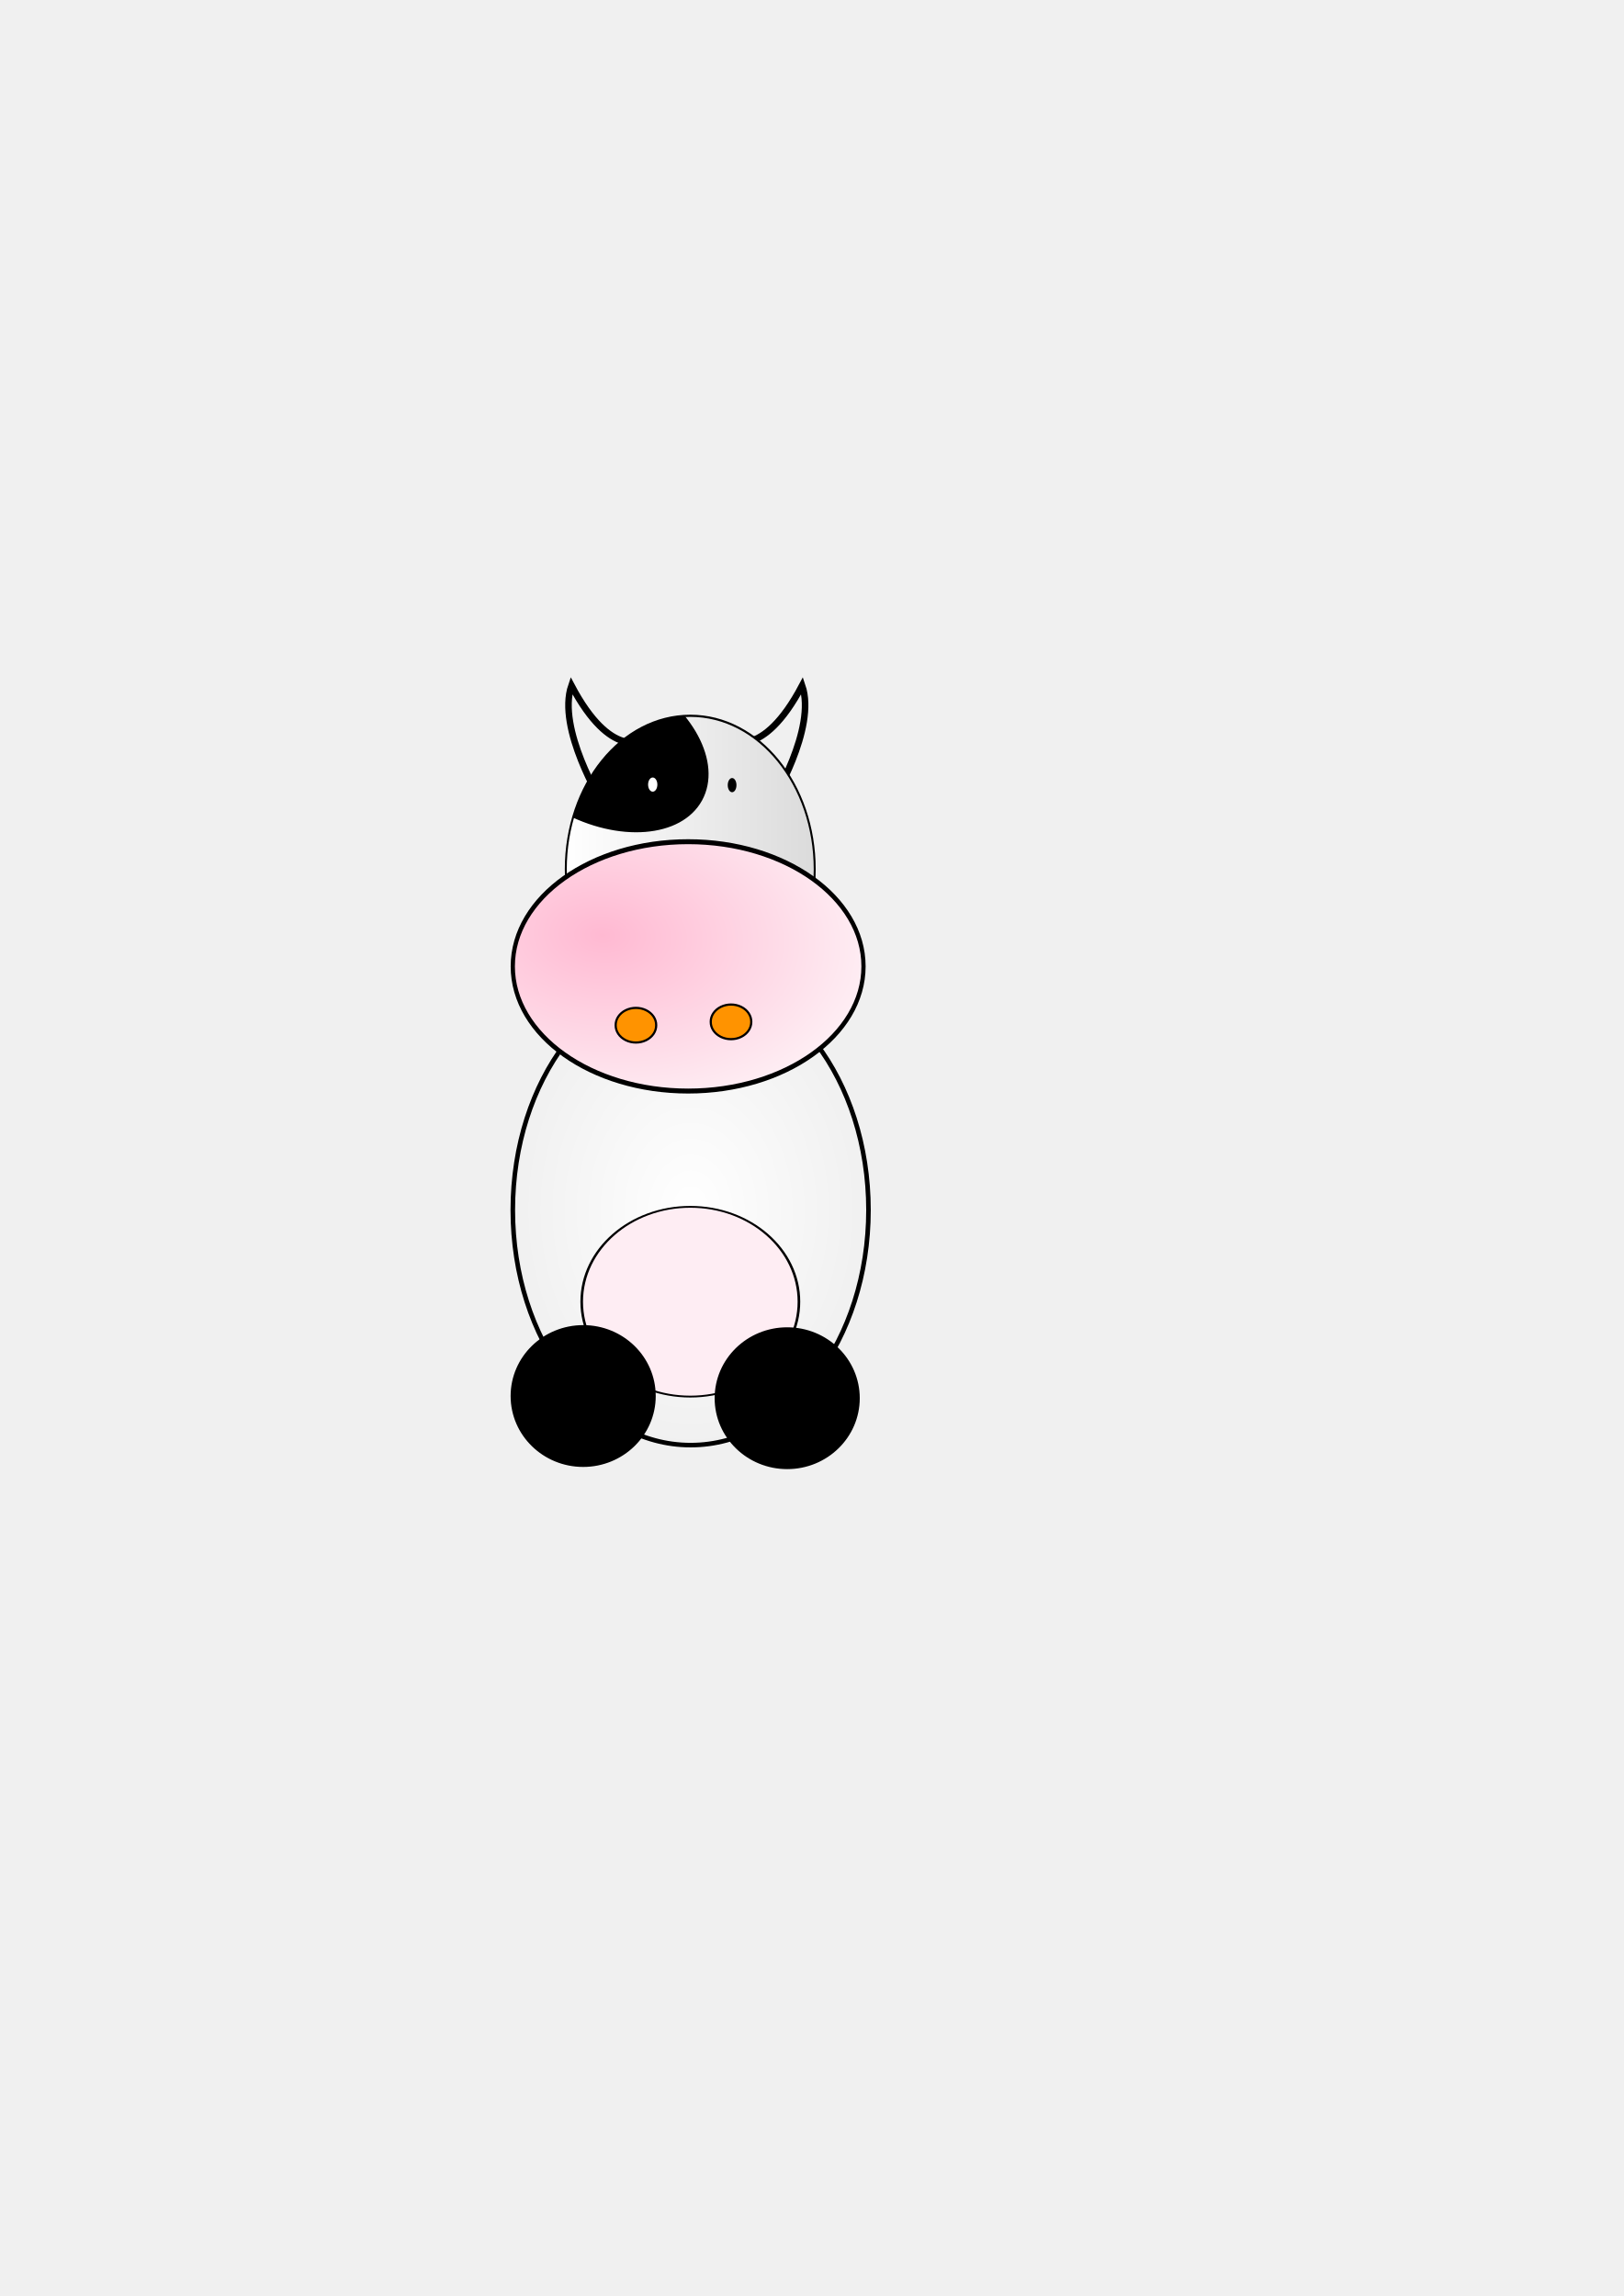
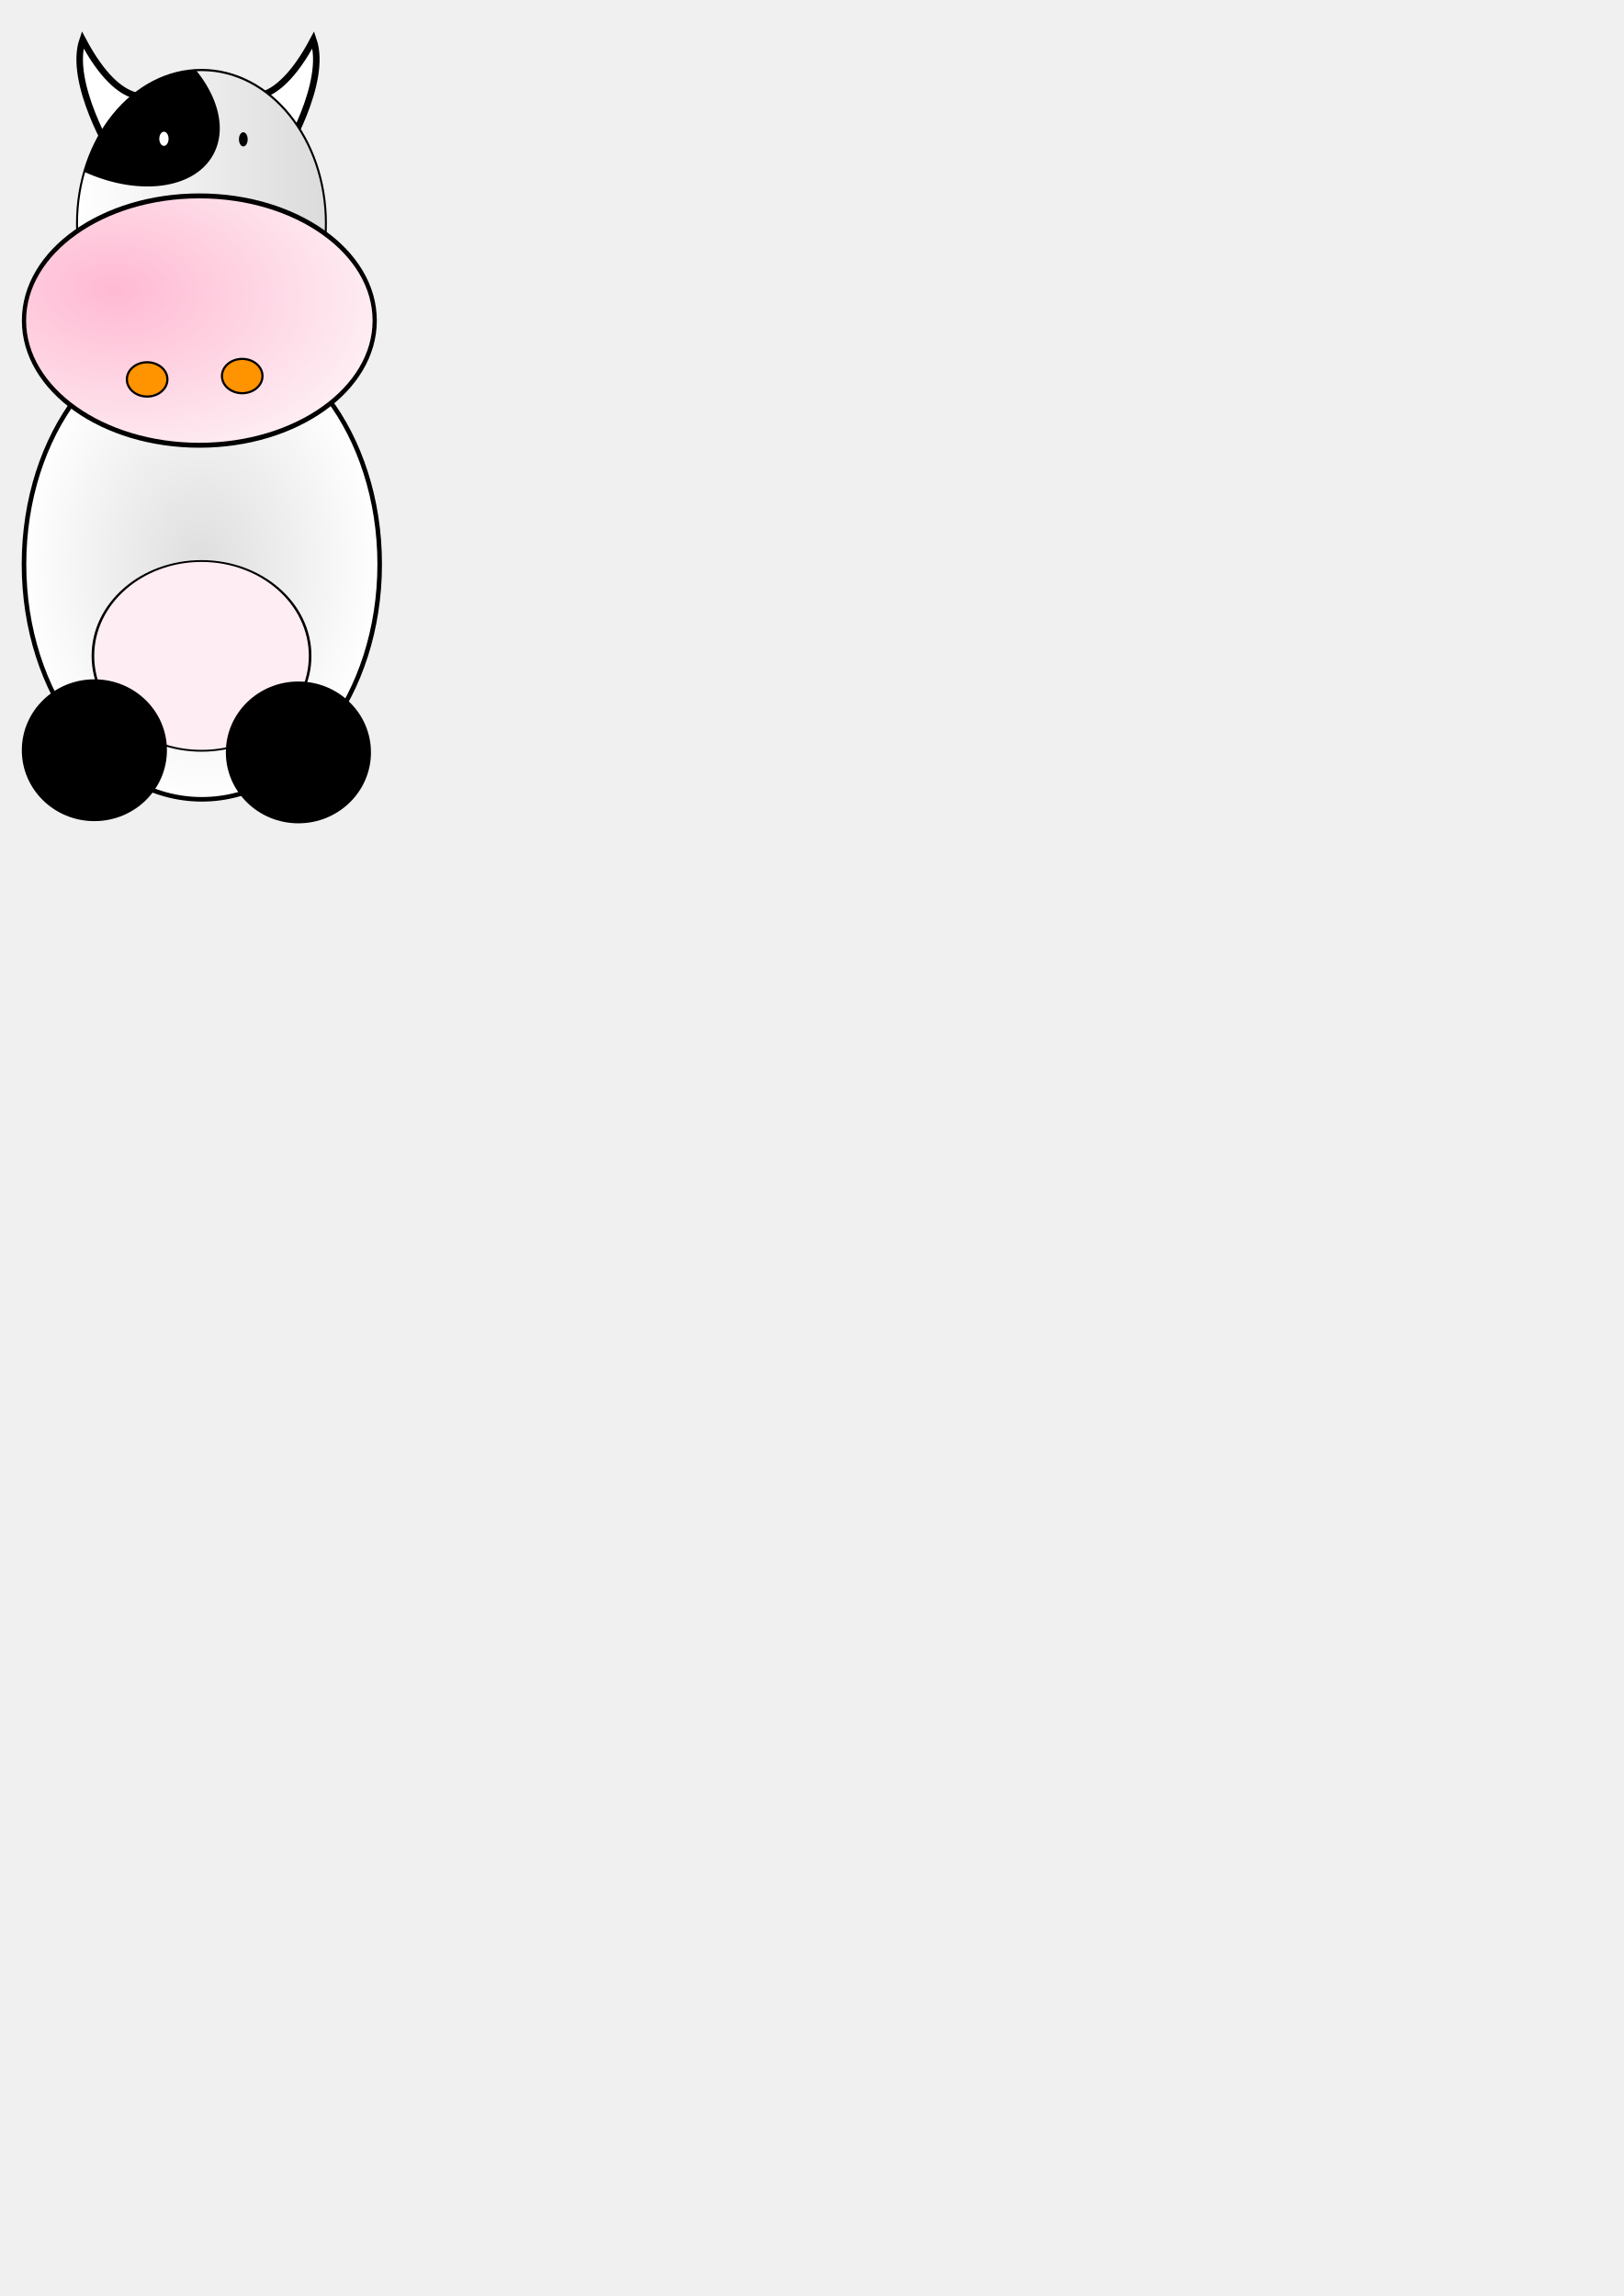
<svg xmlns="http://www.w3.org/2000/svg" xmlns:xlink="http://www.w3.org/1999/xlink" width="744.094" height="1052.362" id="svg2" version="1.1">
  <defs id="defs4">
    <linearGradient id="linearGradient4015">
      <stop style="stop-color:#feedf3;stop-opacity:1;" offset="0" id="stop4017" />
      <stop style="stop-color:#feedf3;stop-opacity:1;" offset="1" id="stop4019" />
    </linearGradient>
    <linearGradient id="linearGradient3990">
-       <stop style="stop-color:#ffffff;stop-opacity:1;" offset="0" id="stop3992" />
-       <stop style="stop-color:#ffffff;stop-opacity:0;" offset="1" id="stop3994" />
+       <stop style="stop-color:#dedede;stop-opacity:1;" offset="0" id="stop3992" />
+       <stop style="stop-color:#ffffff;stop-opacity:1;" offset="1" id="stop3994" />
    </linearGradient>
    <linearGradient id="linearGradient3789">
      <stop style="stop-color:#ffb9d2;stop-opacity:1;" offset="0" id="stop3791" />
      <stop style="stop-color:#feedf3;stop-opacity:1;" offset="1" id="stop3793" />
    </linearGradient>
    <linearGradient id="linearGradient3781">
      <stop style="stop-color:#ffffff;stop-opacity:1;" offset="0" id="stop3783" />
      <stop style="stop-color:#dbdbdb;stop-opacity:1;" offset="1" id="stop3785" />
    </linearGradient>
    <linearGradient xlink:href="#linearGradient3781" id="linearGradient3787" x1="115.929" y1="163.434" x2="243.357" y2="163.434" gradientUnits="userSpaceOnUse" />
    <radialGradient xlink:href="#linearGradient3789" id="radialGradient3795" cx="274.531" cy="444.516" fx="274.531" fy="444.516" r="88" gradientTransform="matrix(1.506806,0.08905696,-0.06682117,0.826902,-109.2382,60.9679)" gradientUnits="userSpaceOnUse" />
    <linearGradient xlink:href="#linearGradient3781-4" id="linearGradient3787-7" x1="115.929" y1="163.434" x2="243.357" y2="163.434" gradientUnits="userSpaceOnUse" />
    <linearGradient id="linearGradient3781-4">
      <stop style="stop-color:#ffffff;stop-opacity:1;" offset="0" id="stop3783-2" />
      <stop style="stop-color:#dbdbdb;stop-opacity:1;" offset="1" id="stop3785-5" />
    </linearGradient>
    <linearGradient xlink:href="#linearGradient3781-2" id="linearGradient3787-70" x1="115.929" y1="163.434" x2="243.357" y2="163.434" gradientUnits="userSpaceOnUse" />
    <linearGradient id="linearGradient3781-2">
      <stop style="stop-color:#ffffff;stop-opacity:1;" offset="0" id="stop3783-1" />
      <stop style="stop-color:#dbdbdb;stop-opacity:1;" offset="1" id="stop3785-2" />
    </linearGradient>
    <mask maskUnits="userSpaceOnUse" id="mask3912">
      <path style="fill:#ffffff;fill-opacity:1;stroke:none" id="path3914" d="m 242.857,163.434 a 63.214,70.357 0 1 1 -126.429,0 63.214,70.357 0 1 1 126.429,0 z" transform="matrix(0.7918822,-0.4324297,0.479274,0.8776653,30.29465,324.0671)" />
    </mask>
    <radialGradient xlink:href="#linearGradient3990" id="radialGradient3998" cx="364.5" cy="589.112" fx="364.5" fy="589.112" r="82.547" gradientTransform="matrix(1,0,0,1.318003,0,-187.3392)" gradientUnits="userSpaceOnUse" />
    <radialGradient xlink:href="#linearGradient3789" id="radialGradient4000" gradientUnits="userSpaceOnUse" gradientTransform="matrix(1.506806,0.08905696,-0.06682117,0.826902,-109.2382,60.9679)" cx="274.531" cy="444.516" fx="274.531" fy="444.516" r="88" spreadMethod="pad" />
    <radialGradient xlink:href="#linearGradient4015" id="radialGradient4025" cx="326.153" cy="602.289" fx="326.153" fy="602.289" r="35.872" gradientTransform="matrix(1,0,0,1.241475,0,-145.4375)" gradientUnits="userSpaceOnUse" />
    <radialGradient xlink:href="#linearGradient3789" id="radialGradient4052" gradientUnits="userSpaceOnUse" gradientTransform="matrix(1.506806,0.08905696,-0.06682117,0.826902,-109.2382,60.9679)" spreadMethod="pad" cx="274.531" cy="444.516" fx="274.531" fy="444.516" r="88" />
  </defs>
  <g id="layer1">
    <g id="g4063">
-       <path id="path4027-2" d="m 367.598,314.209 c 6.77,19.727 -13.919,53.439 -13.919,53.439 l -19.163,-28.573 c 0,0 14.855,9.598 33.082,-24.866 z" style="fill:none;stroke:#000000;stroke-width:3;stroke-linecap:butt;stroke-linejoin:miter;stroke-miterlimit:4;stroke-opacity:1;stroke-dasharray:none" />
-       <g id="g3984">
-         <path style="fill:url(#linearGradient3787);stroke:#000000;stroke-opacity:1;fill-opacity:1" id="path3009" d="m 242.857,163.434 a 63.214,70.357 0 1 1 -126.429,0 63.214,70.357 0 1 1 126.429,0 z" transform="matrix(0.9022599,0,0,1,154.2369,235)" />
-         <path style="fill:#000000;fill-opacity:1;stroke:#000000;stroke-opacity:1" id="path3817" d="m 240,359.505 a 53.571,35 0 1 1 -107.143,0 53.571,35 0 1 1 107.143,0 z" transform="matrix(0.8776653,0.479274,-0.479274,0.8776653,282.9653,-63.94187)" mask="url(#mask3912)" />
-         <path style="color:#000000;fill:#ffffff;fill-opacity:1;fill-rule:nonzero;stroke:none;marker:none;visibility:visible;display:inline;overflow:visible;enable-background:accumulate" id="path3916" d="m 305.5,362.112 a 4.25,5.75 0 1 1 -8.5,0 4.25,5.75 0 1 1 8.5,0 z" transform="matrix(0.5,0,0,0.5652174,148.5,154.9401)" />
-         <path style="color:#000000;fill:#000000;fill-opacity:1;fill-rule:nonzero;stroke:none;marker:none;visibility:visible;display:inline;overflow:visible;enable-background:accumulate" id="path3916-7" d="m 305.5,362.112 a 4.25,5.75 0 1 1 -8.5,0 4.25,5.75 0 1 1 8.5,0 z" transform="matrix(0.4705882,0,0,0.5652174,193.7353,155.1901)" />
+       <path id="path4027-2" d="m 143.598,18.209 c 6.77,19.727 -13.919,53.439 -13.919,53.439 l -19.163,-28.573 c 0,0 14.855,9.598 33.082,-24.866 z" style="fill:#ffffff;fill-opacity:1;stroke:#000000;stroke-width:3;stroke-linecap:butt;stroke-linejoin:miter;stroke-miterlimit:4;stroke-opacity:1;stroke-dasharray:none" />
+       <path id="path4027" d="m 37.876,18.209 c -6.77,19.727 13.919,53.439 13.919,53.439 l 19.163,-28.573 c 0,0 -14.855,9.598 -33.082,-24.866 z" style="fill:#ffffff;fill-opacity:1;stroke:#000000;stroke-width:3;stroke-linecap:butt;stroke-linejoin:miter;stroke-miterlimit:4;stroke-opacity:1;stroke-dasharray:none" />
+       <g id="g3984" transform="translate(-224,-296)">
+         <path style="fill:url(#linearGradient3787);fill-opacity:1;stroke:#000000;stroke-opacity:1" id="path3009" d="m 242.857,163.434 c 0,38.857 -28.302,70.357 -63.214,70.357 -34.912,0 -63.214,-31.5 -63.214,-70.357 0,-38.857 28.302,-70.357 63.214,-70.357 34.912,0 63.214,31.5 63.214,70.357 z" transform="matrix(0.9022599,0,0,1,154.2369,235)" />
+         <path style="fill:#000000;fill-opacity:1;stroke:#000000;stroke-opacity:1" id="path3817" d="m 240,359.505 c 0,19.33 -23.985,35 -53.571,35 -29.587,0 -53.571,-15.67 -53.571,-35 0,-19.33 23.985,-35 53.571,-35 29.587,0 53.571,15.67 53.571,35 z" transform="matrix(0.8776653,0.479274,-0.479274,0.8776653,282.9653,-63.94187)" mask="url(#mask3912)" />
+         <path style="color:#000000;fill:#ffffff;fill-opacity:1;fill-rule:nonzero;stroke:none;marker:none;visibility:visible;display:inline;overflow:visible;enable-background:accumulate" id="path3916" d="m 305.5,362.112 c 0,3.176 -1.903,5.75 -4.25,5.75 -2.347,0 -4.25,-2.574 -4.25,-5.75 0,-3.176 1.903,-5.75 4.25,-5.75 2.347,0 4.25,2.574 4.25,5.75 z" transform="matrix(0.5,0,0,0.5652174,148.5,154.9401)" />
+         <path style="color:#000000;fill:#000000;fill-opacity:1;fill-rule:nonzero;stroke:none;marker:none;visibility:visible;display:inline;overflow:visible;enable-background:accumulate" id="path3916-7" d="m 305.5,362.112 c 0,3.176 -1.903,5.75 -4.25,5.75 -2.347,0 -4.25,-2.574 -4.25,-5.75 0,-3.176 1.903,-5.75 4.25,-5.75 2.347,0 4.25,2.574 4.25,5.75 z" transform="matrix(0.4705882,0,0,0.5652174,193.7353,155.1901)" />
      </g>
-       <path id="path4027" d="m 261.876,314.209 c -6.77,19.727 13.919,53.439 13.919,53.439 l 19.163,-28.573 c 0,0 -14.855,9.598 -33.082,-24.866 z" style="fill:none;stroke:#000000;stroke-width:3;stroke-linecap:butt;stroke-linejoin:miter;stroke-miterlimit:4;stroke-opacity:1;stroke-dasharray:none" />
    </g>
-     <path style="color:#000000;fill:url(#radialGradient3998);fill-opacity:1.0;fill-rule:nonzero;stroke:#000000;stroke-width:2.093;marker:none;visibility:visible;display:inline;overflow:visible;enable-background:accumulate;stroke-opacity:1" id="path3972" d="m 446,589.112 a 81.5,107.75 0 1 1 -163,0 81.5,107.75 0 1 1 163,0 z" transform="translate(-48,-34.5)" />
-     <g id="g4058">
-       <path transform="matrix(0.9184067,0,0,1.07389,23.76301,-57.81148)" d="m 405,466.291 a 87.5,53.214 0 1 1 -175,0 87.5,53.214 0 1 1 175,0 z" id="path3011" style="fill:url(#radialGradient4052);fill-opacity:1;stroke:#000000;stroke-width:2.108;stroke-miterlimit:4;stroke-opacity:1;stroke-dasharray:none" />
-       <path transform="translate(15.71429,48.96429)" d="m 285,420.934 a 9.286,7.857 0 1 1 -18.571,0 9.286,7.857 0 1 1 18.571,0 z" id="path3797" style="fill:#ff9300;fill-opacity:1;stroke:#000000;stroke-opacity:1" />
-       <path transform="translate(59.28571,47.42856)" d="m 285,420.934 a 9.286,7.857 0 1 1 -18.571,0 9.286,7.857 0 1 1 18.571,0 z" id="path3797-6" style="fill:#ff9300;fill-opacity:1;stroke:#000000;stroke-opacity:1" />
+     <path style="color:#000000;fill:url(#radialGradient3998);fill-opacity:1;fill-rule:nonzero;stroke:#000000;stroke-width:2.093;stroke-opacity:1;marker:none;visibility:visible;display:inline;overflow:visible;enable-background:accumulate" id="path3972" d="m 446,589.112 a 81.5,107.75 0 1 1 -163,0 81.5,107.75 0 1 1 163,0 z" transform="translate(-272,-330.5)" />
+     <g id="g4058" transform="translate(-224,-296)">
+       <path transform="matrix(0.9184067,0,0,1.07389,23.76301,-57.81148)" d="m 405,466.291 c 0,29.389 -39.175,53.214 -87.5,53.214 -48.325,0 -87.5,-23.825 -87.5,-53.214 0,-29.389 39.175,-53.214 87.5,-53.214 48.325,0 87.5,23.825 87.5,53.214 z" id="path3011" style="fill:url(#radialGradient4052);fill-opacity:1;stroke:#000000;stroke-width:2.108;stroke-miterlimit:4;stroke-opacity:1;stroke-dasharray:none" />
+       <path transform="translate(15.71429,48.96429)" d="m 285,420.934 c 0,4.339 -4.157,7.857 -9.286,7.857 -5.128,0 -9.286,-3.518 -9.286,-7.857 0,-4.339 4.157,-7.857 9.286,-7.857 5.128,0 9.286,3.518 9.286,7.857 z" id="path3797" style="fill:#ff9300;fill-opacity:1;stroke:#000000;stroke-opacity:1" />
+       <path transform="translate(59.28571,47.42856)" d="m 285,420.934 c 0,4.339 -4.157,7.857 -9.286,7.857 -5.128,0 -9.286,-3.518 -9.286,-7.857 0,-4.339 4.157,-7.857 9.286,-7.857 5.128,0 9.286,3.518 9.286,7.857 z" id="path3797-6" style="fill:#ff9300;fill-opacity:1;stroke:#000000;stroke-opacity:1" />
    </g>
-     <path style="color:#000000;fill:url(#radialGradient4025);fill-opacity:1;fill-rule:nonzero;stroke:#000000;stroke-width:0.836;stroke-miterlimit:4;stroke-opacity:1;stroke-dasharray:none;marker:none;visibility:visible;display:inline;overflow:visible;enable-background:accumulate" id="path4002" d="m 360.978,602.289 a 34.825,43.487 0 1 1 -69.65,0 34.825,43.487 0 1 1 69.65,0 z" transform="matrix(1.429214,0,0,1,-149.7908,-5.656854)" />
-     <path style="color:#000000;fill:#000000;fill-opacity:1;fill-rule:nonzero;stroke:#000000;stroke-width:3;stroke-miterlimit:4;stroke-opacity:1;stroke-dasharray:none;marker:none;visibility:visible;display:inline;overflow:visible;enable-background:accumulate" id="path4072" d="m 287.5,641.862 a 31.75,31 0 1 1 -63.5,0 31.75,31 0 1 1 63.5,0 z" transform="translate(11.5,-2)" />
-     <path style="color:#000000;fill:#000000;fill-opacity:1;fill-rule:nonzero;stroke:#000000;stroke-width:3;stroke-miterlimit:4;stroke-opacity:1;stroke-dasharray:none;marker:none;visibility:visible;display:inline;overflow:visible;enable-background:accumulate" id="path4072-7" d="m 287.5,641.862 a 31.75,31 0 1 1 -63.5,0 31.75,31 0 1 1 63.5,0 z" transform="translate(105,-1)" />
+     <path style="color:#000000;fill:url(#radialGradient4025);fill-opacity:1;fill-rule:nonzero;stroke:#000000;stroke-width:0.836;stroke-miterlimit:4;stroke-opacity:1;stroke-dasharray:none;marker:none;visibility:visible;display:inline;overflow:visible;enable-background:accumulate" id="path4002" d="m 360.978,602.289 a 34.825,43.487 0 1 1 -69.65,0 34.825,43.487 0 1 1 69.65,0 z" transform="matrix(1.429214,0,0,1,-373.7908,-301.6569)" />
+     <path style="color:#000000;fill:#000000;fill-opacity:1;fill-rule:nonzero;stroke:#000000;stroke-width:3;stroke-miterlimit:4;stroke-opacity:1;stroke-dasharray:none;marker:none;visibility:visible;display:inline;overflow:visible;enable-background:accumulate" id="path4072" d="m 287.5,641.862 a 31.75,31 0 1 1 -63.5,0 31.75,31 0 1 1 63.5,0 z" transform="translate(-212.5,-298)" />
+     <path style="color:#000000;fill:#000000;fill-opacity:1;fill-rule:nonzero;stroke:#000000;stroke-width:3;stroke-miterlimit:4;stroke-opacity:1;stroke-dasharray:none;marker:none;visibility:visible;display:inline;overflow:visible;enable-background:accumulate" id="path4072-7" d="m 287.5,641.862 a 31.75,31 0 1 1 -63.5,0 31.75,31 0 1 1 63.5,0 z" transform="translate(-119,-297)" />
  </g>
</svg>
